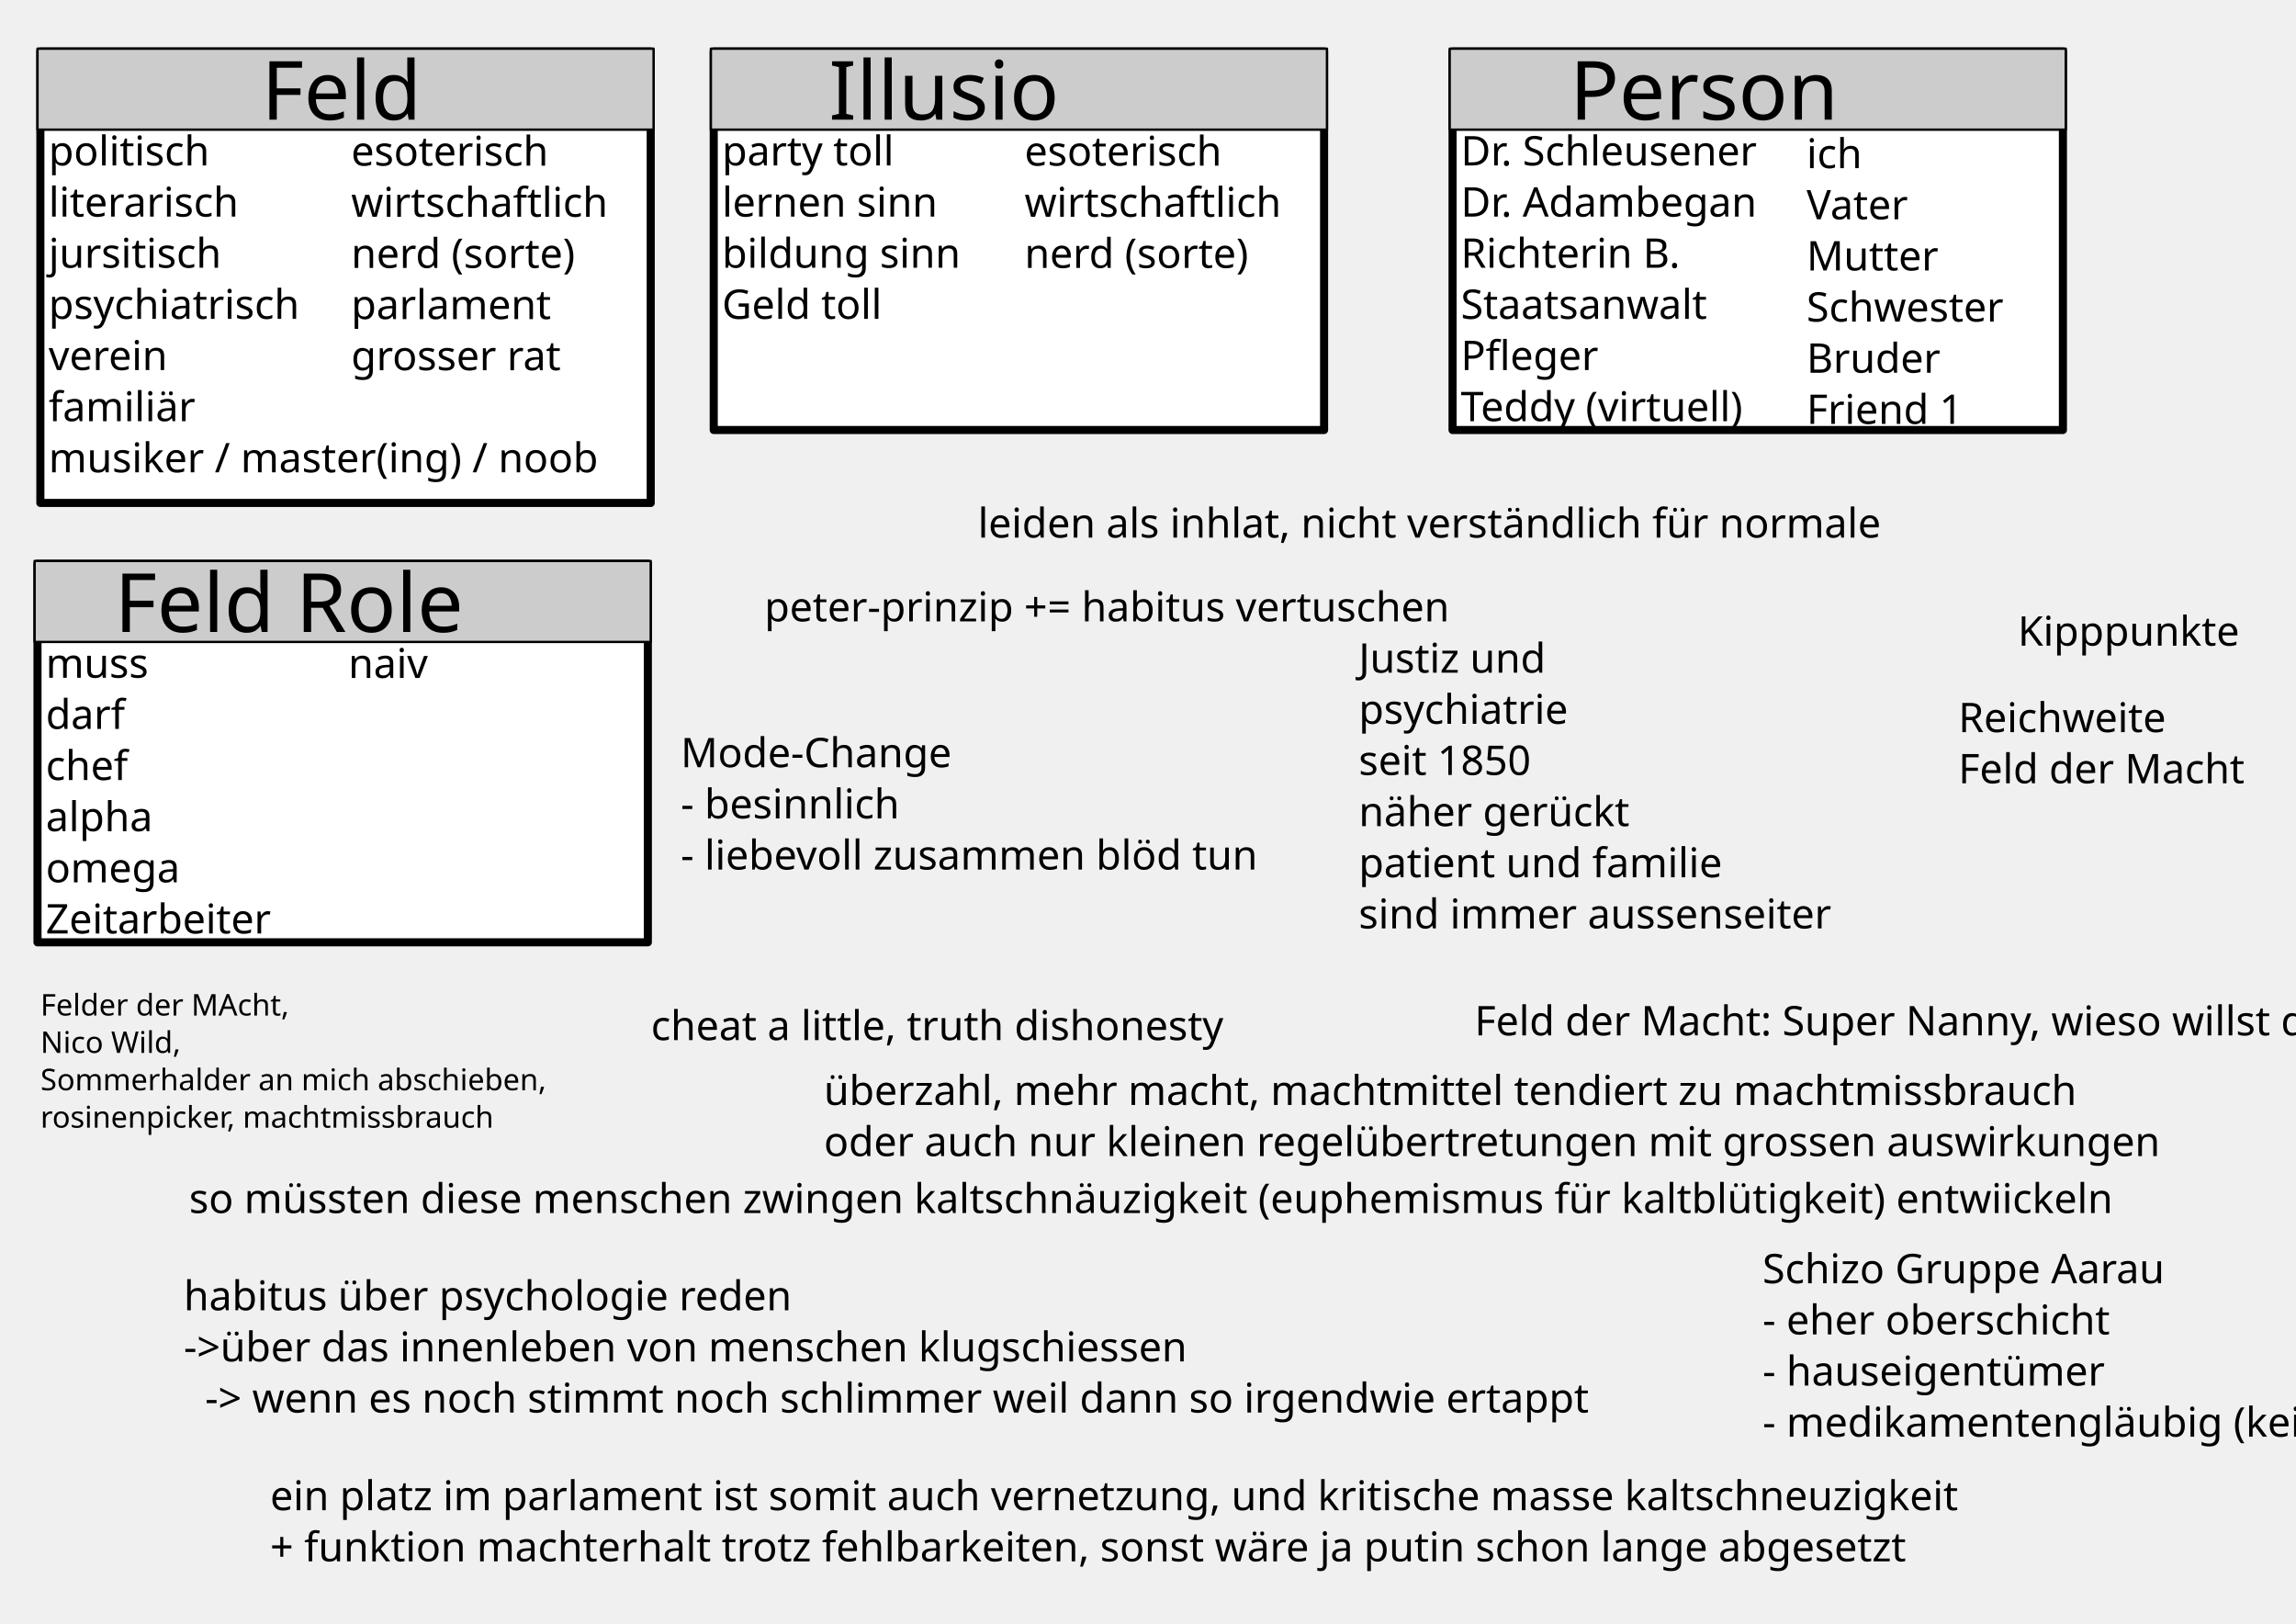
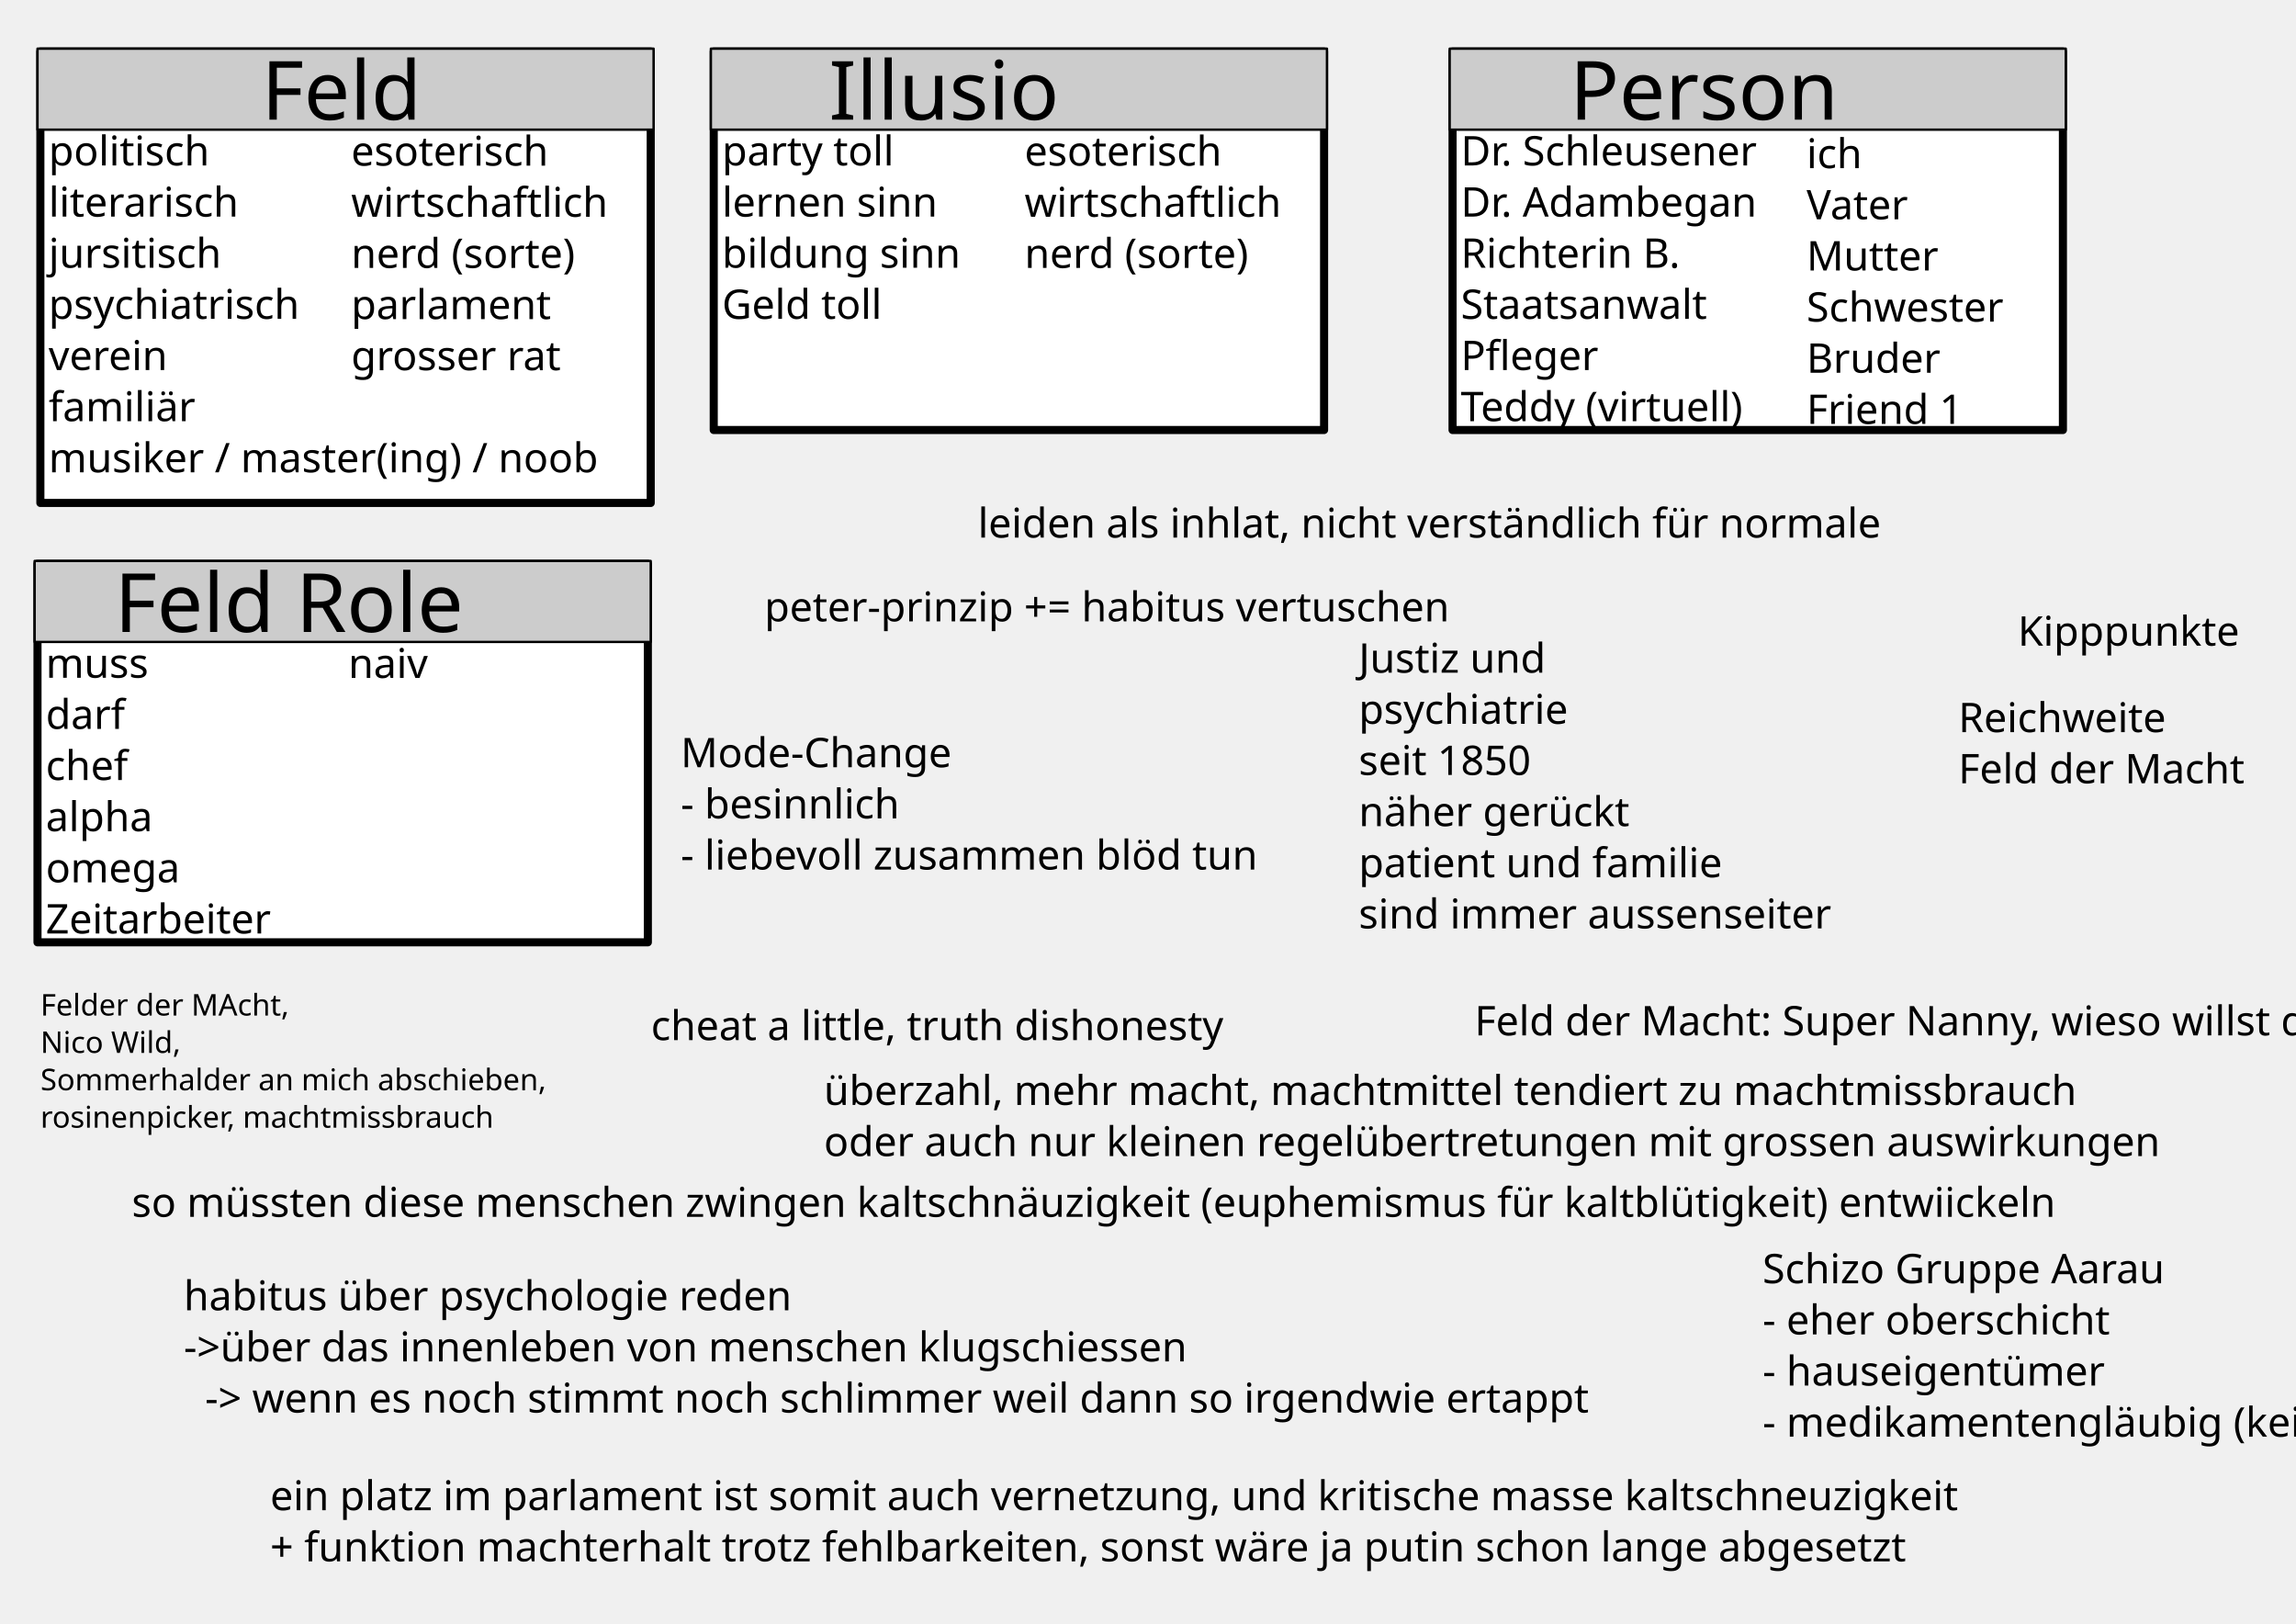
<svg xmlns="http://www.w3.org/2000/svg" width="297mm" height="210mm" viewBox="0 0 297 210" version="1.1" id="svg27799">
-   <defs id="defs27796" />
+   <defs id="defs27796">
+     <marker style="overflow:visible;" id="Arrow1Mend" refX="0.0" refY="0.0" orient="auto">
+       <path transform="scale(0.4) rotate(180) translate(10,0)" style="fill-rule:evenodd;fill:context-stroke;stroke:context-stroke;stroke-width:1.0pt;" d="M 0.0,0.0 L 5.0,-5.0 L -12.5,0.0 L 5.0,5.0 L 0.0,0.0 z " id="path308963" />
+     </marker>
+   </defs>
  <g id="layer1">
    <g id="g30679" transform="translate(-17.82,-20.26588)">
      <rect style="fill:#ffffff;stroke:#000000;stroke-width:1.047;stroke-linejoin:round;stop-color:#000000" id="rect27882" width="78.953" height="58.387" x="23.041" y="26.929" />
      <rect style="fill:#cccccc;stroke:#000000;stroke-width:0.304;stroke-linejoin:round;stroke-miterlimit:4;stroke-dasharray:none;stop-color:#000000" id="rect27950" width="79.696" height="10.478" x="22.67" y="26.557" />
      <text xml:space="preserve" style="font-style:normal;font-weight:normal;font-size:10.583px;line-height:1.25;font-family:sans-serif;fill:#000000;fill-opacity:1;stroke:none;stroke-width:0.265" x="51.64" y="35.742" id="text29963">
        <tspan id="tspan29961" style="stroke-width:0.265" x="51.64" y="35.742">Feld</tspan>
      </text>
    </g>
    <text xml:space="preserve" style="font-size:5.292px;line-height:1.25;font-family:sans-serif;stroke-width:0.265" x="6.289" y="21.401" id="text34269">
      <tspan id="tspan34267" style="stroke-width:0.265" x="6.289" y="21.401">politisch</tspan>
      <tspan style="stroke-width:0.265" x="6.289" y="28.016" id="tspan34271">literarisch</tspan>
      <tspan style="stroke-width:0.265" x="6.289" y="34.631" id="tspan34273">jursitisch</tspan>
      <tspan style="stroke-width:0.265" x="6.289" y="41.245" id="tspan34275">psychiatrisch</tspan>
      <tspan style="stroke-width:0.265" x="6.289" y="47.86" id="tspan34277">verein</tspan>
      <tspan style="stroke-width:0.265" x="6.289" y="54.474" id="tspan34279">familiär</tspan>
      <tspan style="stroke-width:0.265" x="6.289" y="61.089" id="tspan116270">musiker / master(ing) / noob</tspan>
    </text>
    <text xml:space="preserve" style="font-size:5.292px;line-height:1.25;font-family:sans-serif;stroke-width:0.265" x="45.423" y="21.426" id="text34269-6">
      <tspan style="stroke-width:0.265" x="45.423" y="21.426" id="tspan34279-8">esoterisch</tspan>
      <tspan style="stroke-width:0.265" x="45.423" y="28.04" id="tspan35141">wirtschaftlich</tspan>
      <tspan style="stroke-width:0.265" x="45.423" y="34.655" id="tspan35143">nerd (sorte)</tspan>
      <tspan style="stroke-width:0.265" x="45.423" y="41.269" id="tspan133395">parlament</tspan>
      <tspan style="stroke-width:0.265" x="45.423" y="47.884" id="tspan133397">grosser rat</tspan>
      <tspan style="stroke-width:0.265" x="45.423" y="54.499" id="tspan35145" />
    </text>
    <g id="g30679-3" transform="translate(69.28414,-20.26588)">
      <rect style="fill:#ffffff;stroke:#000000;stroke-width:1.047;stroke-linejoin:round;stop-color:#000000" id="rect27882-02" width="78.953" height="48.953" x="23.041" y="26.929" />
      <rect style="fill:#cccccc;stroke:#000000;stroke-width:0.304;stroke-linejoin:round;stroke-miterlimit:4;stroke-dasharray:none;stop-color:#000000" id="rect27950-6" width="79.696" height="10.478" x="22.67" y="26.557" />
      <text xml:space="preserve" style="font-style:normal;font-weight:normal;font-size:10.583px;line-height:1.25;font-family:sans-serif;fill:#000000;fill-opacity:1;stroke:none;stroke-width:0.265" x="62.448" y="35.742" id="text29963-2">
        <tspan id="tspan29961-1" style="text-align:center;text-anchor:middle;stroke-width:0.265" x="62.448" y="35.742">Illusio</tspan>
      </text>
    </g>
    <text xml:space="preserve" style="font-size:5.292px;line-height:1.25;font-family:sans-serif;stroke-width:0.265" x="93.394" y="21.401" id="text34269-77">
      <tspan style="stroke-width:0.265" x="93.394" y="21.401" id="tspan34279-3">party toll</tspan>
      <tspan style="stroke-width:0.265" x="93.394" y="28.016" id="tspan39236">lernen sinn</tspan>
      <tspan style="stroke-width:0.265" x="93.394" y="34.631" id="tspan39238">bildung sinn</tspan>
      <tspan style="stroke-width:0.265" x="93.394" y="41.245" id="tspan39242">Geld toll</tspan>
      <tspan style="stroke-width:0.265" x="93.394" y="47.86" id="tspan39246" />
    </text>
    <text xml:space="preserve" style="font-size:5.292px;line-height:1.25;font-family:sans-serif;stroke-width:0.265" x="132.527" y="21.426" id="text34269-6-65">
      <tspan style="stroke-width:0.265" x="132.527" y="21.426" id="tspan34279-8-0">esoterisch</tspan>
      <tspan style="stroke-width:0.265" x="132.527" y="28.04" id="tspan35141-65">wirtschaftlich</tspan>
      <tspan style="stroke-width:0.265" x="132.527" y="34.655" id="tspan35143-1">nerd (sorte)</tspan>
      <tspan style="stroke-width:0.265" x="132.527" y="41.269" id="tspan35145-51" />
    </text>
    <rect style="fill:#ffffff;stroke:#000000;stroke-width:1.047;stroke-linejoin:round;stop-color:#000000" id="rect27882-02-0" width="78.953" height="48.953" x="187.896" y="6.663" />
    <rect style="fill:#cccccc;stroke:#000000;stroke-width:0.304;stroke-linejoin:round;stroke-miterlimit:4;stroke-dasharray:none;stop-color:#000000" id="rect27950-6-0" width="79.696" height="10.478" x="187.524" y="6.292" />
    <text xml:space="preserve" style="font-style:normal;font-weight:normal;font-size:10.583px;line-height:1.25;font-family:sans-serif;fill:#000000;fill-opacity:1;stroke:none;stroke-width:0.265" x="227.302" y="15.476" id="text29963-2-2">
      <tspan id="tspan29961-1-0" style="text-align:center;text-anchor:middle;stroke-width:0.265" x="227.302" y="15.476">Person</tspan>
    </text>
    <text xml:space="preserve" style="font-size:5.292px;line-height:1.25;font-family:sans-serif;stroke-width:0.265" x="188.964" y="21.401" id="text34269-77-1">
      <tspan style="stroke-width:0.265" x="188.964" y="21.401" id="tspan34279-3-7">Dr. Schleusener</tspan>
      <tspan style="stroke-width:0.265" x="188.964" y="28.016" id="tspan56342">Dr. Adambegan</tspan>
      <tspan style="stroke-width:0.265" x="188.964" y="34.631" id="tspan56348">Richterin B.</tspan>
      <tspan style="stroke-width:0.265" x="188.964" y="41.245" id="tspan61093">Staatsanwalt</tspan>
      <tspan style="stroke-width:0.265" x="188.964" y="47.86" id="tspan86453">Pfleger</tspan>
      <tspan style="stroke-width:0.265" x="188.964" y="54.474" id="tspan101364">Teddy (virtuell)</tspan>
    </text>
    <text xml:space="preserve" style="font-size:5.292px;line-height:1.25;font-family:sans-serif;stroke-width:0.265" x="85.632" y="169.884" id="text34269-6-65-8">
      <tspan style="stroke-width:0.265" x="85.632" y="169.884" id="tspan35145-51-8" />
    </text>
    <rect style="fill:#ffffff;stroke:#000000;stroke-width:1.047;stroke-linejoin:round;stop-color:#000000" id="rect27882-02-5" width="78.953" height="48.953" x="4.85" y="72.921" />
    <rect style="fill:#cccccc;stroke:#000000;stroke-width:0.304;stroke-linejoin:round;stroke-miterlimit:4;stroke-dasharray:none;stop-color:#000000" id="rect27950-6-2" width="79.696" height="10.478" x="4.478" y="72.549" />
    <text xml:space="preserve" style="font-style:normal;font-weight:normal;font-size:10.583px;line-height:1.25;font-family:sans-serif;fill:#000000;fill-opacity:1;stroke:none;stroke-width:0.265" x="44.256" y="81.734" id="text29963-2-7">
      <tspan id="tspan29961-1-02" style="text-align:center;text-anchor:middle;stroke-width:0.265" x="44.256" y="81.734">Feld Role</tspan>
    </text>
    <text xml:space="preserve" style="font-size:5.292px;line-height:1.25;font-family:sans-serif;stroke-width:0.265" x="5.918" y="87.659" id="text34269-77-9">
      <tspan style="stroke-width:0.265" x="5.918" y="87.659" id="tspan34279-3-3">muss</tspan>
      <tspan style="stroke-width:0.265" x="5.918" y="94.274" id="tspan72569">darf</tspan>
      <tspan style="stroke-width:0.265" x="5.918" y="100.888" id="tspan72571">chef</tspan>
      <tspan style="stroke-width:0.265" x="5.918" y="107.503" id="tspan72573">alpha</tspan>
      <tspan style="stroke-width:0.265" x="5.918" y="114.117" id="tspan72575">omega</tspan>
      <tspan style="stroke-width:0.265" x="5.918" y="120.732" id="tspan150802">Zeitarbeiter</tspan>
    </text>
    <text xml:space="preserve" style="font-size:5.292px;line-height:1.25;font-family:sans-serif;stroke-width:0.265" x="45.051" y="87.683" id="text34269-6-65-2">
      <tspan style="stroke-width:0.265" x="45.051" y="87.683" id="tspan35145-51-5">naiv</tspan>
      <tspan style="stroke-width:0.265" x="45.051" y="94.298" id="tspan73306" />
    </text>
    <text xml:space="preserve" style="font-size:5.292px;line-height:1.25;font-family:sans-serif;stroke-width:0.265" x="233.689" y="21.751" id="text59902">
      <tspan style="stroke-width:0.265" x="233.689" y="21.751" id="tspan59900">ich</tspan>
      <tspan style="stroke-width:0.265" x="233.689" y="28.365" id="tspan60228">Vater</tspan>
      <tspan style="stroke-width:0.265" x="233.689" y="34.98" id="tspan60230">Mutter</tspan>
      <tspan style="stroke-width:0.265" x="233.689" y="41.595" id="tspan60232">Schwester</tspan>
      <tspan style="stroke-width:0.265" x="233.689" y="48.209" id="tspan60234">Bruder</tspan>
      <tspan style="stroke-width:0.265" x="233.689" y="54.824" id="tspan96369">Friend 1</tspan>
    </text>
    <text xml:space="preserve" style="font-size:5.292px;line-height:1.25;font-family:sans-serif;stroke-width:0.265" x="175.754" y="87.004" id="text61804">
      <tspan id="tspan61802" style="stroke-width:0.265" x="175.754" y="87.004">Justiz und </tspan>
      <tspan style="stroke-width:0.265" x="175.754" y="93.618" id="tspan61806">psychiatrie</tspan>
      <tspan style="stroke-width:0.265" x="175.754" y="100.233" id="tspan61808">seit 1850</tspan>
      <tspan style="stroke-width:0.265" x="175.754" y="106.847" id="tspan61810">näher gerückt</tspan>
      <tspan style="stroke-width:0.265" x="175.754" y="113.462" id="tspan61812">patient und familie</tspan>
      <tspan style="stroke-width:0.265" x="175.754" y="120.076" id="tspan61814">sind immer aussenseiter</tspan>
    </text>
    <text xml:space="preserve" style="font-size:5.292px;line-height:1.25;font-family:sans-serif;stroke-width:0.265" x="106.571" y="142.909" id="text62304">
      <tspan id="tspan62302" style="stroke-width:0.265" x="106.571" y="142.909">überzahl, mehr macht, machtmittel tendiert zu machtmissbrauch</tspan>
      <tspan style="stroke-width:0.265" x="106.571" y="149.524" id="tspan113237">oder auch nur kleinen regelübertretungen mit grossen auswirkungen</tspan>
    </text>
    <text xml:space="preserve" style="font-size:5.292px;line-height:1.25;font-family:sans-serif;stroke-width:0.265" x="261.011" y="83.509" id="text91293">
      <tspan id="tspan91291" style="stroke-width:0.265" x="261.011" y="83.509">Kipppunkte</tspan>
    </text>
    <text xml:space="preserve" style="font-size:5.292px;line-height:1.25;font-family:sans-serif;stroke-width:0.265" x="98.884" y="80.365" id="text95385">
      <tspan id="tspan95383" style="stroke-width:0.265" x="98.884" y="80.365">peter-prinzip += habitus vertuschen</tspan>
    </text>
    <text xml:space="preserve" style="font-size:3.867px;line-height:1.25;font-family:sans-serif;stroke-width:0.193" x="5.23" y="131.345" id="text104337">
      <tspan id="tspan104335" style="stroke-width:0.193" x="5.23" y="131.345">Felder der MAcht, </tspan>
      <tspan style="stroke-width:0.193" x="5.23" y="136.179" id="tspan265851">Nico Wild, </tspan>
      <tspan style="stroke-width:0.193" x="5.23" y="141.013" id="tspan265853">Sommerhalder an mich abschieben, </tspan>
      <tspan style="stroke-width:0.193" x="5.23" y="145.848" id="tspan265855">rosinenpicker, machtmissbrauch</tspan>
    </text>
    <text xml:space="preserve" style="font-size:5.292px;line-height:1.25;font-family:sans-serif;stroke-width:0.265" x="84.208" y="134.524" id="text105501">
      <tspan id="tspan105499" style="stroke-width:0.265" x="84.208" y="134.524">cheat a little, truth dishonesty</tspan>
    </text>
    <text xml:space="preserve" style="font-size:5.292px;line-height:1.25;font-family:sans-serif;stroke-width:0.265" x="253.324" y="94.691" id="text121001">
      <tspan id="tspan120999" style="stroke-width:0.265" x="253.324" y="94.691">Reichweite</tspan>
      <tspan style="stroke-width:0.265" x="253.324" y="101.305" id="tspan121003">Feld der Macht</tspan>
    </text>
-     <text xml:space="preserve" style="font-size:5.292px;line-height:1.25;font-family:sans-serif;stroke-width:0.265" x="24.459" y="156.886" id="text138759">
-       <tspan id="tspan138757" style="stroke-width:0.265" x="24.459" y="156.886">so müssten diese menschen zwingen kaltschnäuzigkeit (euphemismus für kaltblütigkeit) entwiickeln</tspan>
+     <text xml:space="preserve" style="font-size:5.292px;line-height:1.25;font-family:sans-serif;stroke-width:0.265" x="17.047" y="157.38" id="text138759">
+       <tspan id="tspan138757" style="stroke-width:0.265" x="17.047" y="157.38">so müssten diese menschen zwingen kaltschnäuzigkeit (euphemismus für kaltblütigkeit) entwiickeln</tspan>
    </text>
    <text xml:space="preserve" style="font-size:5.292px;line-height:1.25;font-family:sans-serif;stroke-width:0.265" x="34.941" y="195.321" id="text140133">
      <tspan id="tspan140131" style="stroke-width:0.265" x="34.941" y="195.321">ein platz im parlament ist somit auch vernetzung, und kritische masse kaltschneuzigkeit</tspan>
      <tspan style="stroke-width:0.265" x="34.941" y="201.936" id="tspan140985">+ funktion machterhalt trotz fehlbarkeiten, sonst wäre ja putin schon lange abgesetzt</tspan>
    </text>
    <text xml:space="preserve" style="font-size:5.292px;line-height:1.25;font-family:sans-serif;stroke-width:0.265" x="88.052" y="99.233" id="text237954">
      <tspan id="tspan237952" style="stroke-width:0.265" x="88.052" y="99.233">Mode-Change</tspan>
      <tspan style="stroke-width:0.265" x="88.052" y="105.848" id="tspan237956">- besinnlich</tspan>
      <tspan style="stroke-width:0.265" x="88.052" y="112.462" id="tspan237958">- liebevoll zusammen blöd tun</tspan>
    </text>
    <text xml:space="preserve" style="font-size:5.292px;line-height:1.25;font-family:sans-serif;stroke-width:0.265" x="23.76" y="169.465" id="text250458">
      <tspan id="tspan250456" style="stroke-width:0.265" x="23.76" y="169.465">habitus über psychologie reden</tspan>
      <tspan style="stroke-width:0.265" x="23.76" y="176.079" id="tspan250460">-&gt;über das innenleben von menschen klugschiessen</tspan>
      <tspan style="stroke-width:0.265" x="23.76" y="182.694" id="tspan250462">  -&gt; wenn es noch stimmt noch schlimmer weil dann so irgendwie ertappt</tspan>
    </text>
    <text xml:space="preserve" style="font-size:5.292px;line-height:1.25;font-family:sans-serif;stroke-width:0.265" x="126.487" y="69.533" id="text258514">
      <tspan id="tspan258512" style="stroke-width:0.265" x="126.487" y="69.533">leiden als inhlat, nicht verständlich für normale</tspan>
    </text>
    <text xml:space="preserve" style="font-size:5.292px;line-height:1.25;font-family:sans-serif;stroke-width:0.265" x="227.991" y="165.971" id="text267648">
      <tspan id="tspan267646" style="stroke-width:0.265" x="227.991" y="165.971">Schizo Gruppe Aarau</tspan>
      <tspan style="stroke-width:0.265" x="227.991" y="172.585" id="tspan267650">- eher oberschicht</tspan>
      <tspan style="stroke-width:0.265" x="227.991" y="179.2" id="tspan267652">- hauseigentümer</tspan>
      <tspan style="stroke-width:0.265" x="227.991" y="185.814" id="tspan267654">- medikamentengläubig (keine Kritik am psychiater)</tspan>
    </text>
    <text xml:space="preserve" style="font-size:5.292px;line-height:1.25;font-family:sans-serif;stroke-width:0.265" x="190.739" y="133.913" id="text268964">
      <tspan id="tspan268962" style="stroke-width:0.265" x="190.739" y="133.913">Feld der Macht: Super Nanny, wieso willst du unseren Hund töten?</tspan>
    </text>
+     <text xml:space="preserve" style="font-size:5.292px;line-height:1.25;font-family:sans-serif;stroke-width:0.265" x="29.154" y="235.212" id="text295596">
+       <tspan id="tspan295594" style="stroke-width:0.265" x="29.154" y="235.212">leute die wollen</tspan>
+       <tspan style="stroke-width:0.265" x="29.154" y="241.827" id="tspan295598">leute die nicht wollen</tspan>
+       <tspan style="stroke-width:0.265" x="29.154" y="248.441" id="tspan295600">leute denen es egal ist</tspan>
+       <tspan style="stroke-width:0.265" x="29.154" y="255.056" id="tspan295602">aber das wäre psycholgoie</tspan>
+     </text>
+     <text xml:space="preserve" style="font-size:5.292px;line-height:1.25;font-family:sans-serif;stroke-width:0.265" x="227.8" y="239.659" id="text297501">
+       <tspan id="tspan297499" style="stroke-width:0.265" x="227.8" y="239.659">konflikte die entstehen</tspan>
+       <tspan style="stroke-width:0.265" x="227.8" y="246.274" id="tspan297503">- mit todesstern im keim ersticken</tspan>
+       <tspan style="stroke-width:0.265" x="227.8" y="252.888" id="tspan297505">+ vermitteln, gruppe umteilen</tspan>
+     </text>
+     <text xml:space="preserve" style="font-size:11.355px;line-height:1.25;font-family:sans-serif;stroke-width:0.568" x="-34.197" y="225.519" id="text299276">
+       <tspan id="tspan299274" style="stroke-width:0.568" x="-34.197" y="225.519">Diejenige die alleine sind</tspan>
+     </text>
+     <text xml:space="preserve" style="font-size:5.292px;line-height:1.25;font-family:sans-serif;stroke-width:0.265" x="18.283" y="272.273" id="text301265">
+       <tspan id="tspan301263" style="stroke-width:0.265" x="18.283" y="272.273">wahrgenommene ungerechtigkeit löst bei mir einen psychotischen schub aus</tspan>
+     </text>
+     <text xml:space="preserve" style="font-size:5.292px;line-height:1.25;font-family:sans-serif;stroke-width:0.265" x="45.461" y="284.626" id="text306172">
+       <tspan id="tspan306170" style="stroke-width:0.265" x="45.461" y="284.626">allenfalls gar nicht die quentität der dialoge verbessern sondern die quelität, bzw. wie open dialog bei krisen intervenieren</tspan>
+     </text>
+     <path style="fill:none;stroke:#000000;stroke-width:1;stroke-linecap:butt;stroke-linejoin:miter;stroke-opacity:1;stroke-miterlimit:4;stroke-dasharray:none;marker-end:url(#Arrow1Mend)" d="m 231.753,269.308 c 61.292,14.051 -239.576,-0.033 -212.976,8.4 0,0 31.826,23.96 34.796,11.031" id="path308553" />
  </g>
</svg>
